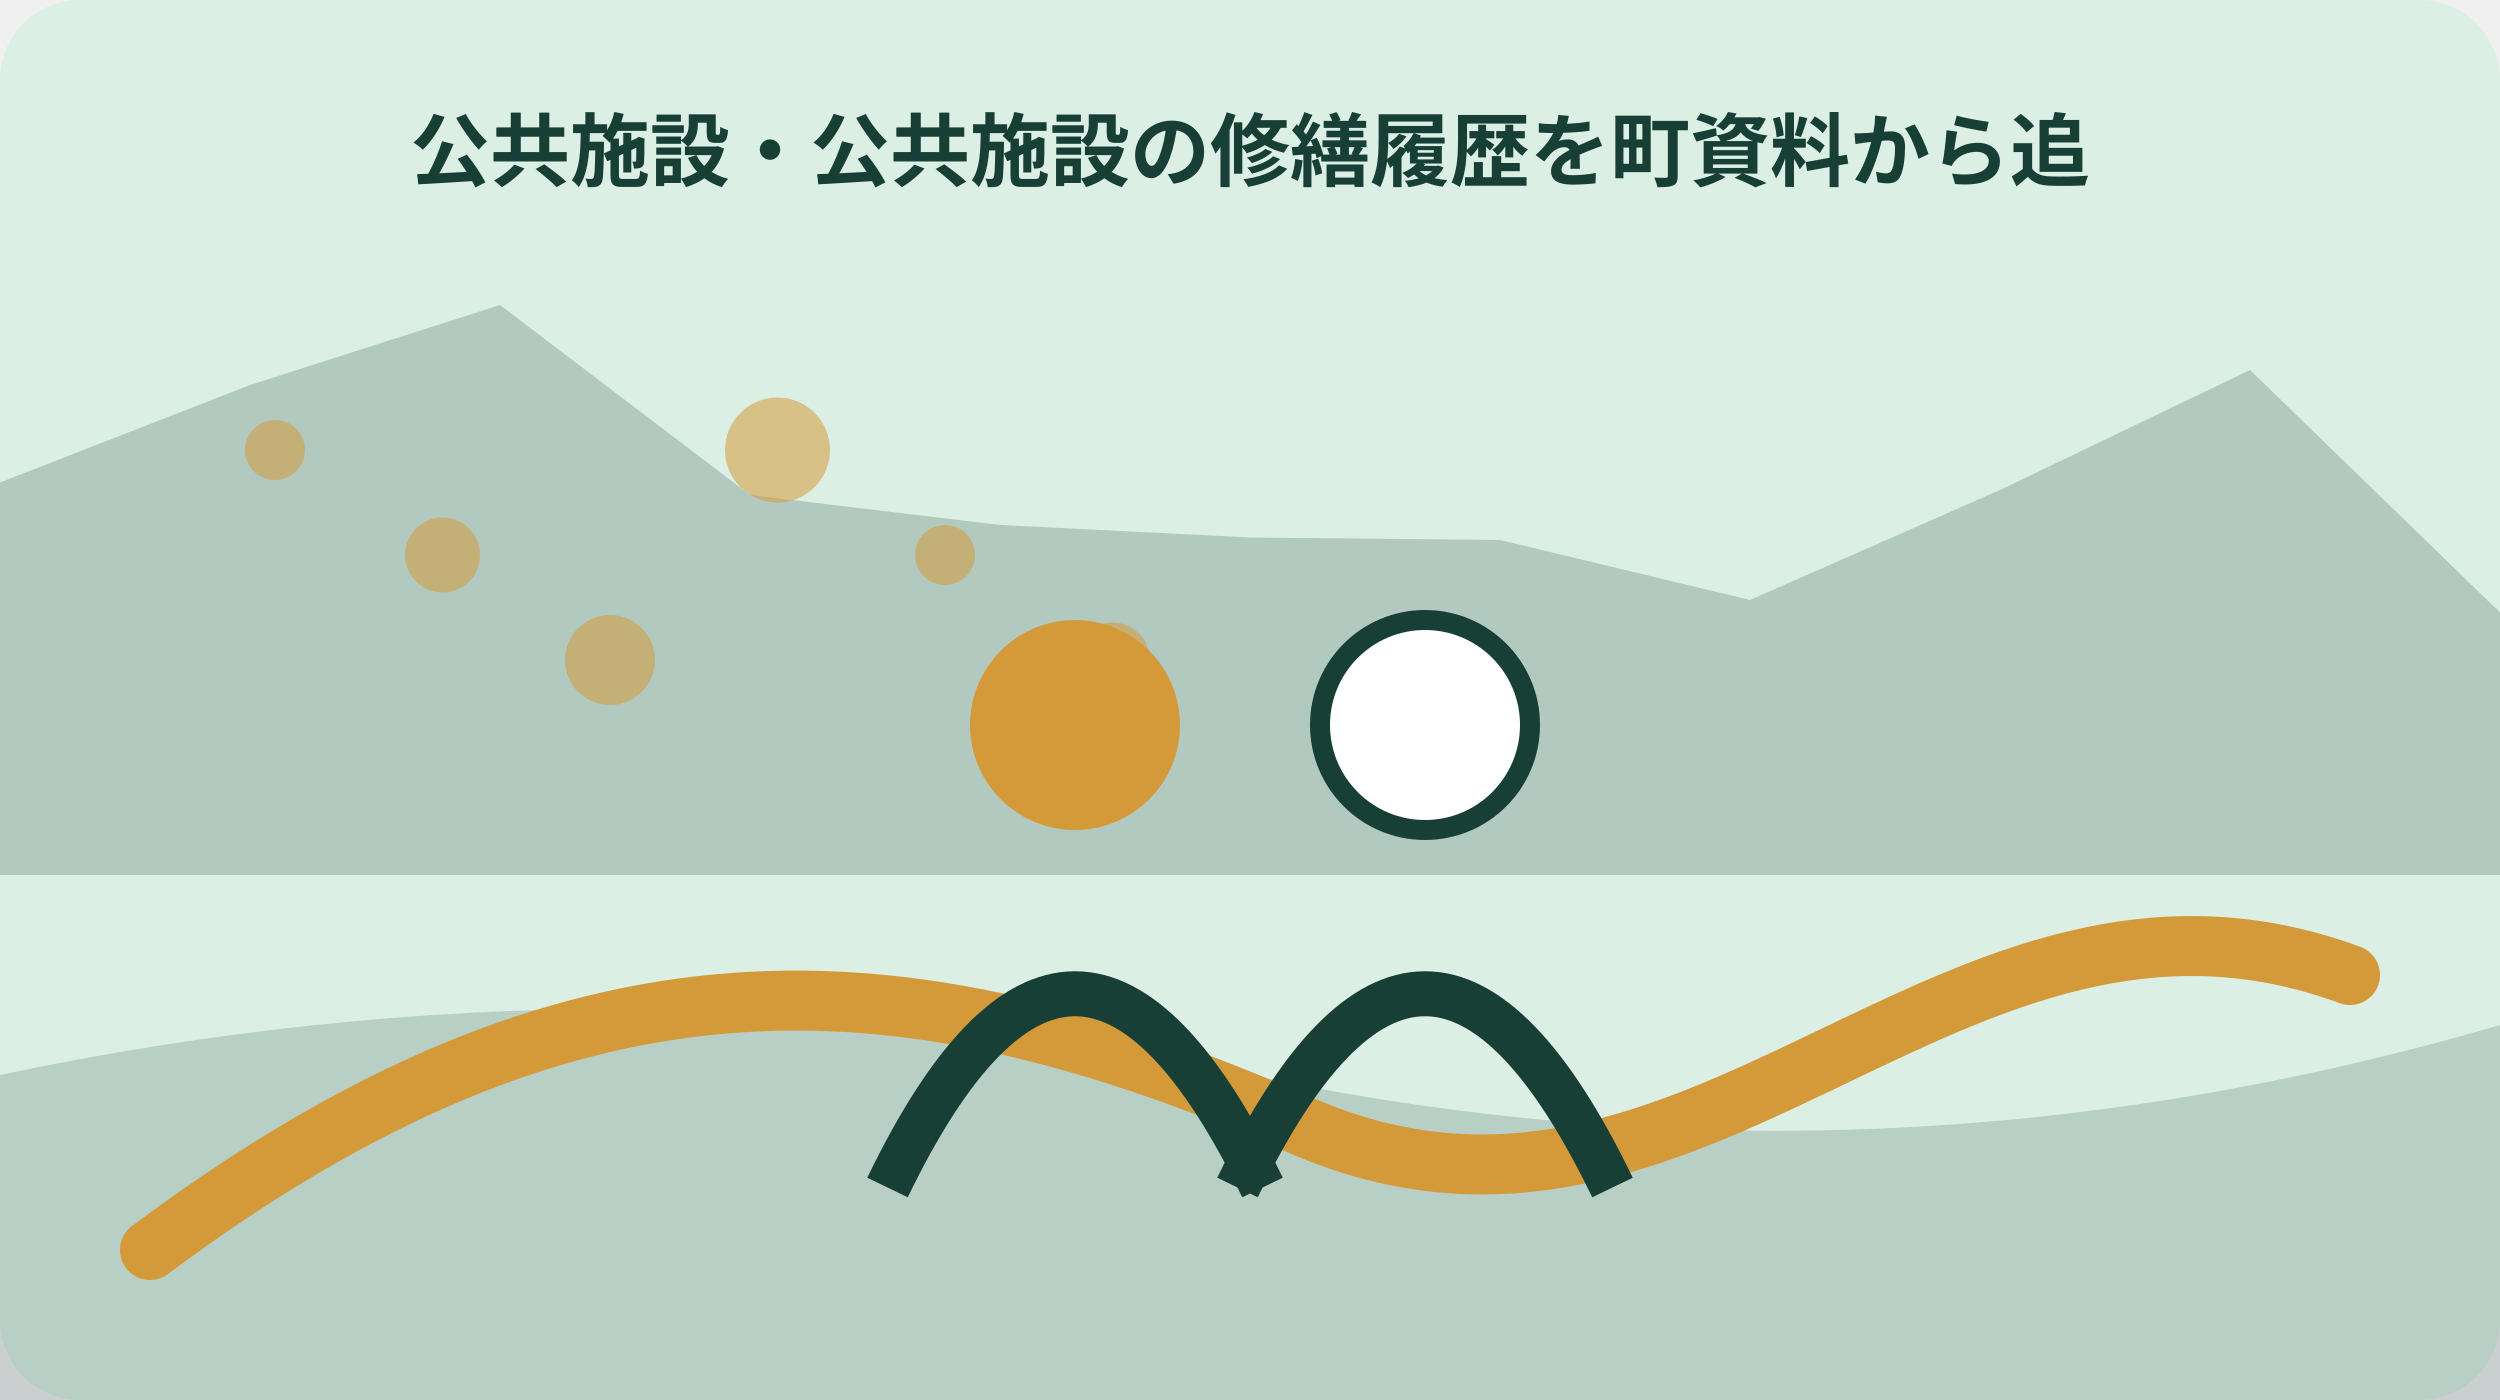
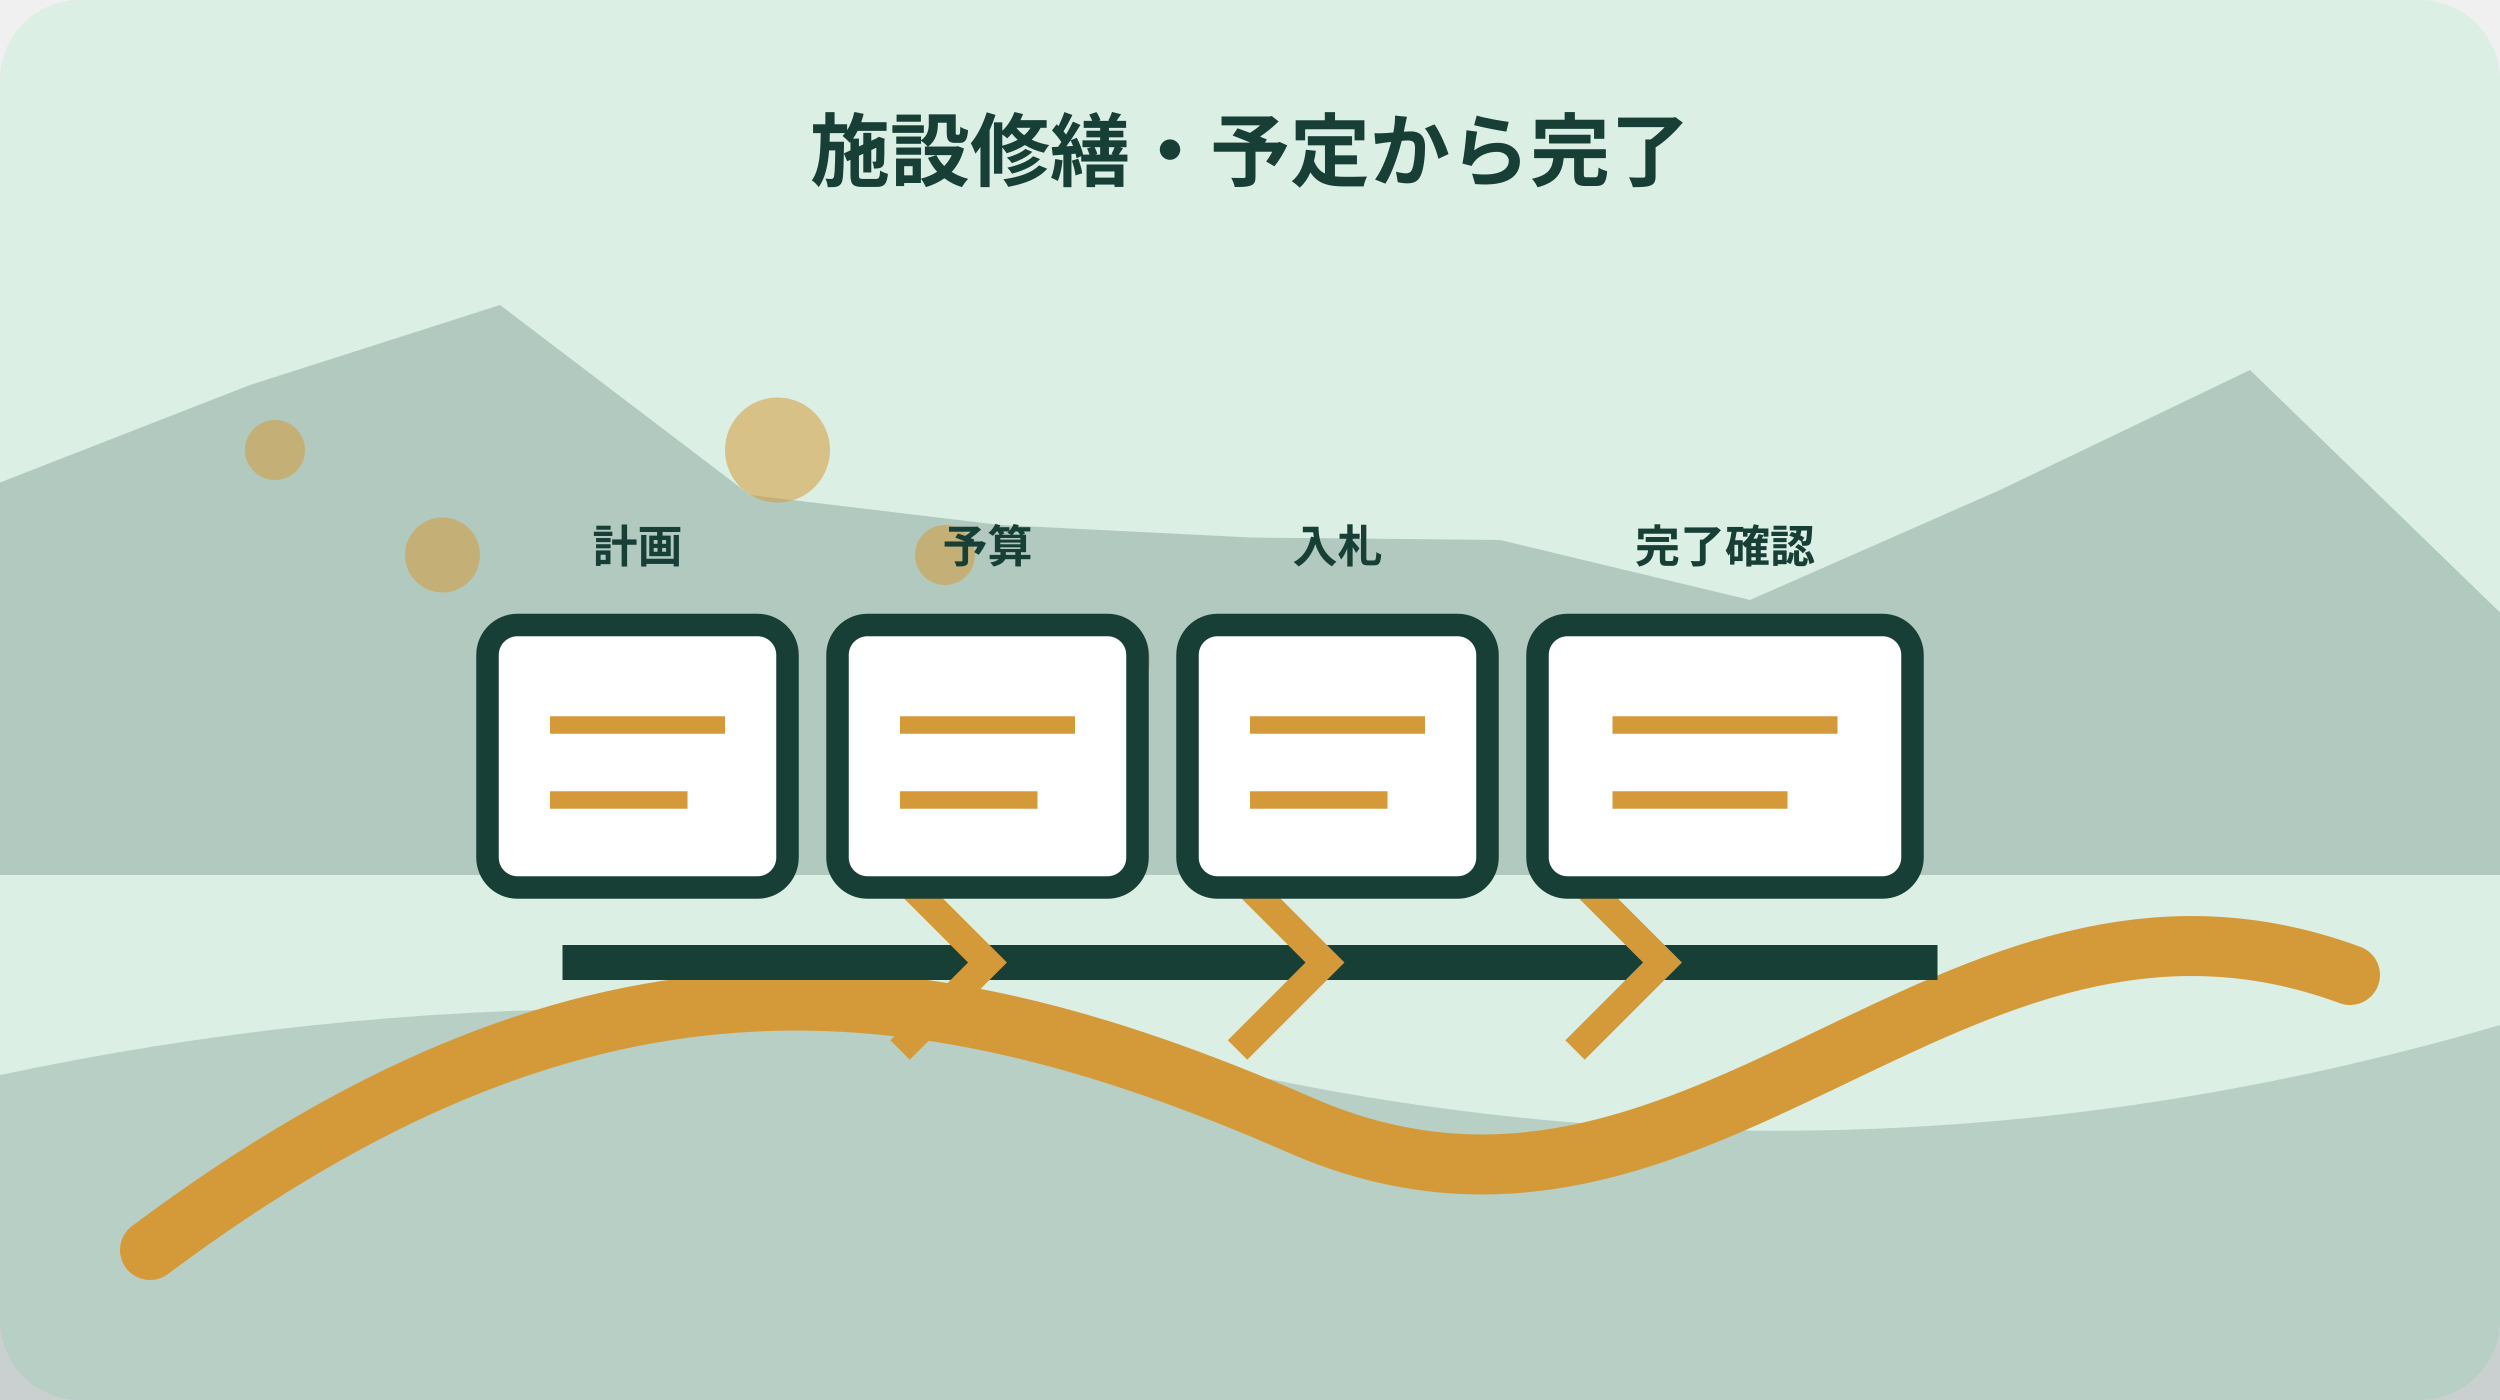
<svg xmlns="http://www.w3.org/2000/svg" width="1000" height="560" viewBox="0 0 1000 560" role="img" aria-labelledby="title desc" data-illustration="mori-editorial" data-topic-id="288" data-scene-index="3">
  <rect width="1000" height="560" rx="32" fill="#dcefe5" />
  <polygon points="0,193 100,154 200,122 300,198 400,210 500,215 600,216 700,240 800,196 900,148 1000,245 1000,350 0,350" fill="#173f36" opacity=".22" />
  <path d="M0 430 Q250 377 500 430 T1000 410 V560 H0Z" fill="#173f36" opacity=".18" />
  <path d="M60 500 C230 373 360 380 520 450 S780 331 940 390" fill="none" stroke="#d49a3a" stroke-width="24" stroke-linecap="round" />
  <circle cx="110" cy="180" r="12" fill="#d49a3a" opacity=".55" />
  <circle cx="177" cy="222" r="15" fill="#d49a3a" opacity=".55" />
  <circle cx="244" cy="264" r="18" fill="#d49a3a" opacity=".55" />
  <circle cx="311" cy="180" r="21" fill="#d49a3a" opacity=".55" />
  <circle cx="378" cy="222" r="12" fill="#d49a3a" opacity=".55" />
  <circle cx="445" cy="264" r="15" fill="#d49a3a" opacity=".55" />
-   <g data-scene="people">
-     <circle cx="430" cy="290" r="42" fill="#d49a3a" />
-     <circle cx="570" cy="290" r="42" fill="#fff" stroke="#173f36" stroke-width="8" />
-     <path d="M355 475q75-155 150 0M495 475q75-155 150 0" fill="none" stroke="#173f36" stroke-width="18" />
+   <g data-scene="plan-budget-bid-completion-route">
+     <path d="M225 385h550" stroke="#173f36" stroke-width="14" />
+     <path d="m360 350 35 35-35 35m135-70 35 35-35 35m135-70 35 35-35 35" fill="none" stroke="#d49a3a" stroke-width="11" />
+     <g fill="#fff" stroke="#173f36" stroke-width="9">
+       <rect x="195" y="250" width="120" height="105" rx="12" />
+       <rect x="335" y="250" width="120" height="105" rx="12" />
+       <rect x="475" y="250" width="120" height="105" rx="12" />
+       <rect x="615" y="250" width="150" height="105" rx="12" />
+     </g>
+     <path d="M220 290h70M220 320h55M360 290h70M360 320h55M500 290h70M500 320h55M645 290h90M645 320h70" stroke="#d49a3a" stroke-width="7" />
+     <g font-family="sans-serif" font-size="18" font-weight="700" fill="#173f36" text-anchor="middle">
+       <text x="255" y="225">計画</text>
+       <text x="395" y="225">予算</text>
+       <text x="535" y="225">入札</text>
+       <text x="690" y="225">完了確認</text>
+     </g>
  </g>
-   <text x="500" y="72" text-anchor="middle" font-family="sans-serif" font-size="32" font-weight="700" fill="#173f36">公共施設・公共施設の修繕履歴を町資料から追</text>
+   <text x="500" y="72" text-anchor="middle" font-family="sans-serif" font-size="32" font-weight="700" fill="#173f36">施設修繕・予定から完了</text>
</svg>
